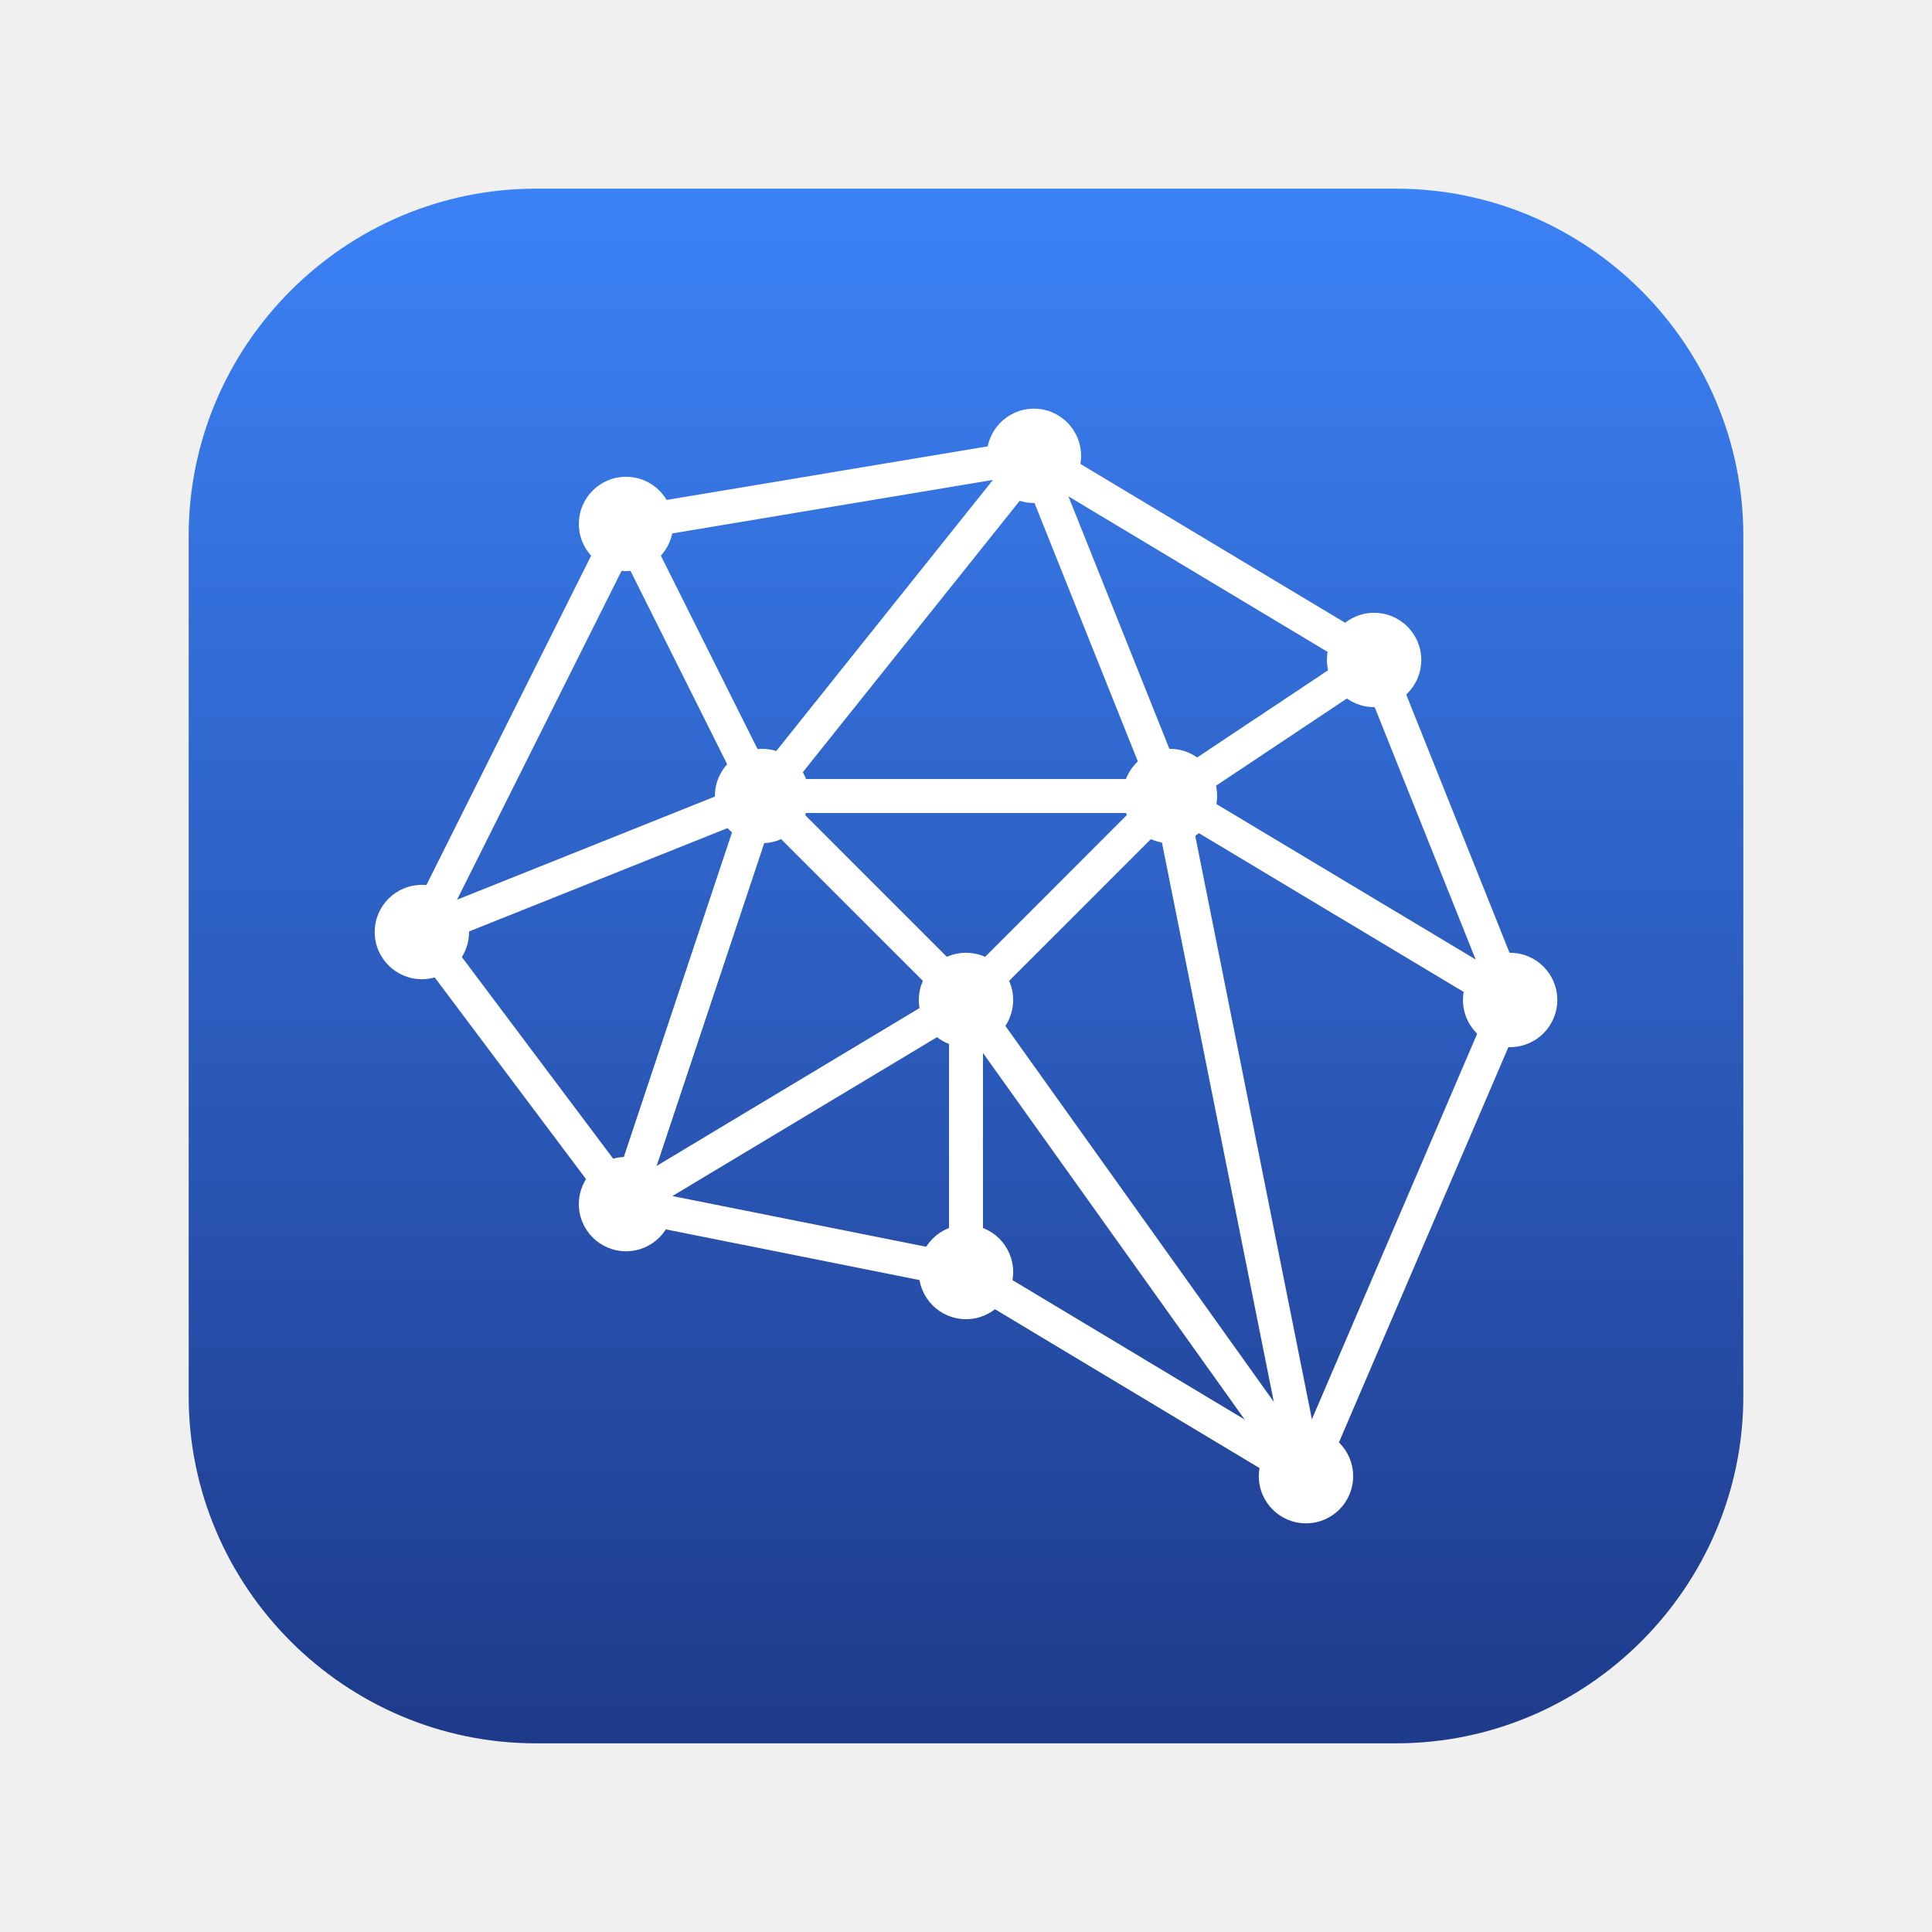
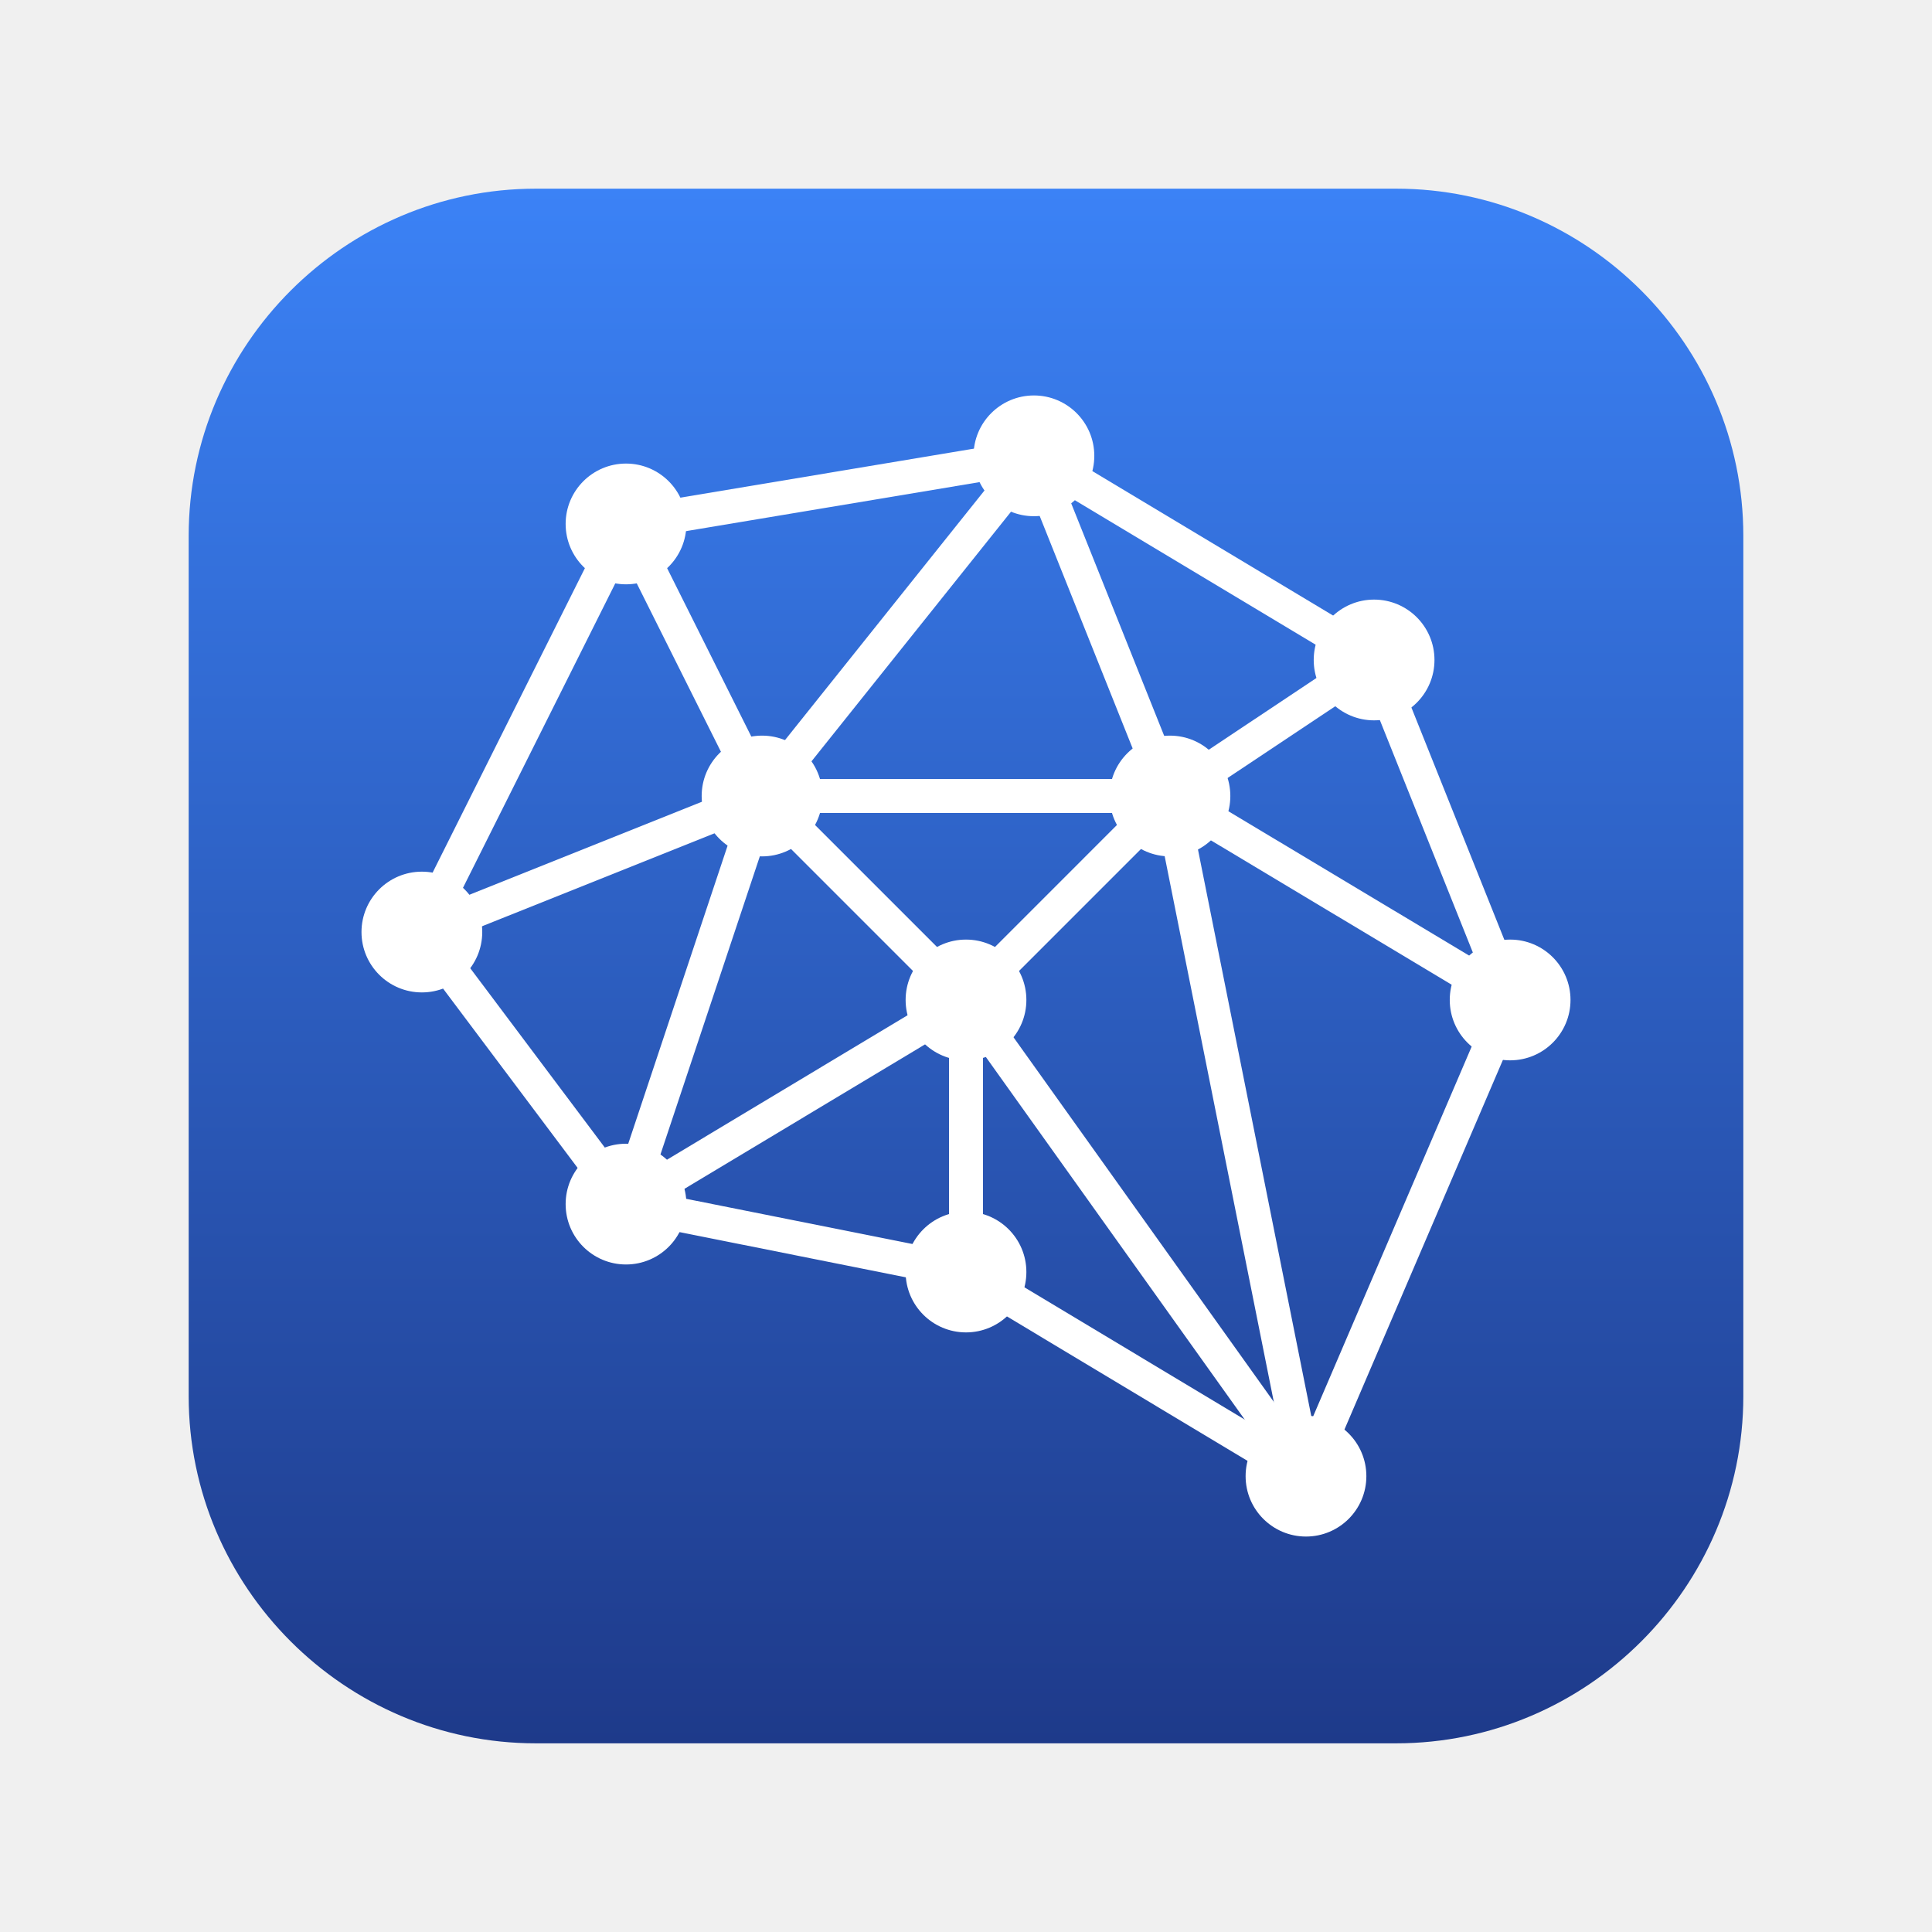
<svg xmlns="http://www.w3.org/2000/svg" width="1024" height="1024" viewBox="0 0 1024 1024" fill="none">
  <defs>
    <linearGradient id="bgGradient" x1="0" y1="100" x2="0" y2="924" gradientUnits="userSpaceOnUse">
      <stop offset="0%" stop-color="#3b82f6" />
      <stop offset="100%" stop-color="#1e3a8a" />
    </linearGradient>
  </defs>
  <path d="M 284 100             L 740 100             C 841.2 100 924 182.8 924 284            L 924 740             C 924 841.2 841.2 924 740 924            L 284 924             C 182.8 924 100 841.2 100 740            L 100 284             C 100 182.8 182.8 100 284 100 Z" fill="url(#bgGradient)" />
  <line x1="548.0" y1="241.6" x2="728.3" y2="349.8" stroke="#ffffff" stroke-width="18" stroke-linecap="round" />
  <line x1="548.0" y1="241.6" x2="620.1" y2="421.9" stroke="#ffffff" stroke-width="18" stroke-linecap="round" />
  <line x1="800.4" y1="530.0" x2="620.1" y2="421.9" stroke="#ffffff" stroke-width="18" stroke-linecap="round" />
  <line x1="331.8" y1="638.2" x2="403.9" y2="421.9" stroke="#ffffff" stroke-width="18" stroke-linecap="round" />
  <line x1="403.9" y1="421.9" x2="512.0" y2="530.0" stroke="#ffffff" stroke-width="18" stroke-linecap="round" />
  <line x1="223.6" y1="494.0" x2="403.9" y2="421.9" stroke="#ffffff" stroke-width="18" stroke-linecap="round" />
  <line x1="692.2" y1="782.4" x2="512.0" y2="530.0" stroke="#ffffff" stroke-width="18" stroke-linecap="round" />
  <line x1="728.3" y1="349.8" x2="800.4" y2="530.0" stroke="#ffffff" stroke-width="18" stroke-linecap="round" />
  <line x1="548.0" y1="241.6" x2="403.9" y2="421.9" stroke="#ffffff" stroke-width="18" stroke-linecap="round" />
  <line x1="800.4" y1="530.0" x2="692.2" y2="782.4" stroke="#ffffff" stroke-width="18" stroke-linecap="round" />
  <line x1="331.8" y1="638.2" x2="512.0" y2="530.0" stroke="#ffffff" stroke-width="18" stroke-linecap="round" />
  <line x1="403.9" y1="421.9" x2="620.1" y2="421.9" stroke="#ffffff" stroke-width="18" stroke-linecap="round" />
  <line x1="223.6" y1="494.0" x2="331.8" y2="277.7" stroke="#ffffff" stroke-width="18" stroke-linecap="round" />
  <line x1="620.1" y1="421.9" x2="512.0" y2="530.0" stroke="#ffffff" stroke-width="18" stroke-linecap="round" />
  <line x1="223.6" y1="494.0" x2="331.8" y2="638.2" stroke="#ffffff" stroke-width="18" stroke-linecap="round" />
  <line x1="692.2" y1="782.4" x2="512.0" y2="674.2" stroke="#ffffff" stroke-width="18" stroke-linecap="round" />
  <line x1="692.2" y1="782.4" x2="620.1" y2="421.9" stroke="#ffffff" stroke-width="18" stroke-linecap="round" />
  <line x1="728.3" y1="349.8" x2="620.1" y2="421.9" stroke="#ffffff" stroke-width="18" stroke-linecap="round" />
  <line x1="331.8" y1="277.7" x2="548.0" y2="241.6" stroke="#ffffff" stroke-width="18" stroke-linecap="round" />
  <line x1="331.8" y1="277.7" x2="403.9" y2="421.9" stroke="#ffffff" stroke-width="18" stroke-linecap="round" />
  <line x1="512.0" y1="674.2" x2="512.0" y2="530.0" stroke="#ffffff" stroke-width="18" stroke-linecap="round" />
  <line x1="512.0" y1="674.2" x2="331.8" y2="638.2" stroke="#ffffff" stroke-width="18" stroke-linecap="round" />
-   <circle cx="223.6" cy="494.0" r="25" fill="#ffffff" />
-   <circle cx="331.8" cy="277.7" r="25" fill="#ffffff" />
-   <circle cx="548.0" cy="241.6" r="25" fill="#ffffff" />
-   <circle cx="728.3" cy="349.8" r="25" fill="#ffffff" />
-   <circle cx="800.4" cy="530.0" r="25" fill="#ffffff" />
-   <circle cx="692.2" cy="782.4" r="25" fill="#ffffff" />
-   <circle cx="512.0" cy="674.2" r="25" fill="#ffffff" />
-   <circle cx="331.8" cy="638.2" r="25" fill="#ffffff" />
-   <circle cx="403.9" cy="421.9" r="25" fill="#ffffff" />
-   <circle cx="620.1" cy="421.9" r="25" fill="#ffffff" />
-   <circle cx="512.0" cy="530.0" r="25" fill="#ffffff" />
+   <circle cx="223.6" cy="494.0" r="32" fill="#ffffff" />
+   <circle cx="331.8" cy="277.7" r="32" fill="#ffffff" />
+   <circle cx="548.0" cy="241.6" r="32" fill="#ffffff" />
+   <circle cx="728.3" cy="349.8" r="32" fill="#ffffff" />
+   <circle cx="800.4" cy="530.0" r="32" fill="#ffffff" />
+   <circle cx="692.2" cy="782.4" r="32" fill="#ffffff" />
+   <circle cx="512.0" cy="674.2" r="32" fill="#ffffff" />
+   <circle cx="331.8" cy="638.2" r="32" fill="#ffffff" />
+   <circle cx="403.9" cy="421.9" r="32" fill="#ffffff" />
+   <circle cx="620.1" cy="421.9" r="32" fill="#ffffff" />
+   <circle cx="512.0" cy="530.0" r="32" fill="#ffffff" />
</svg>
